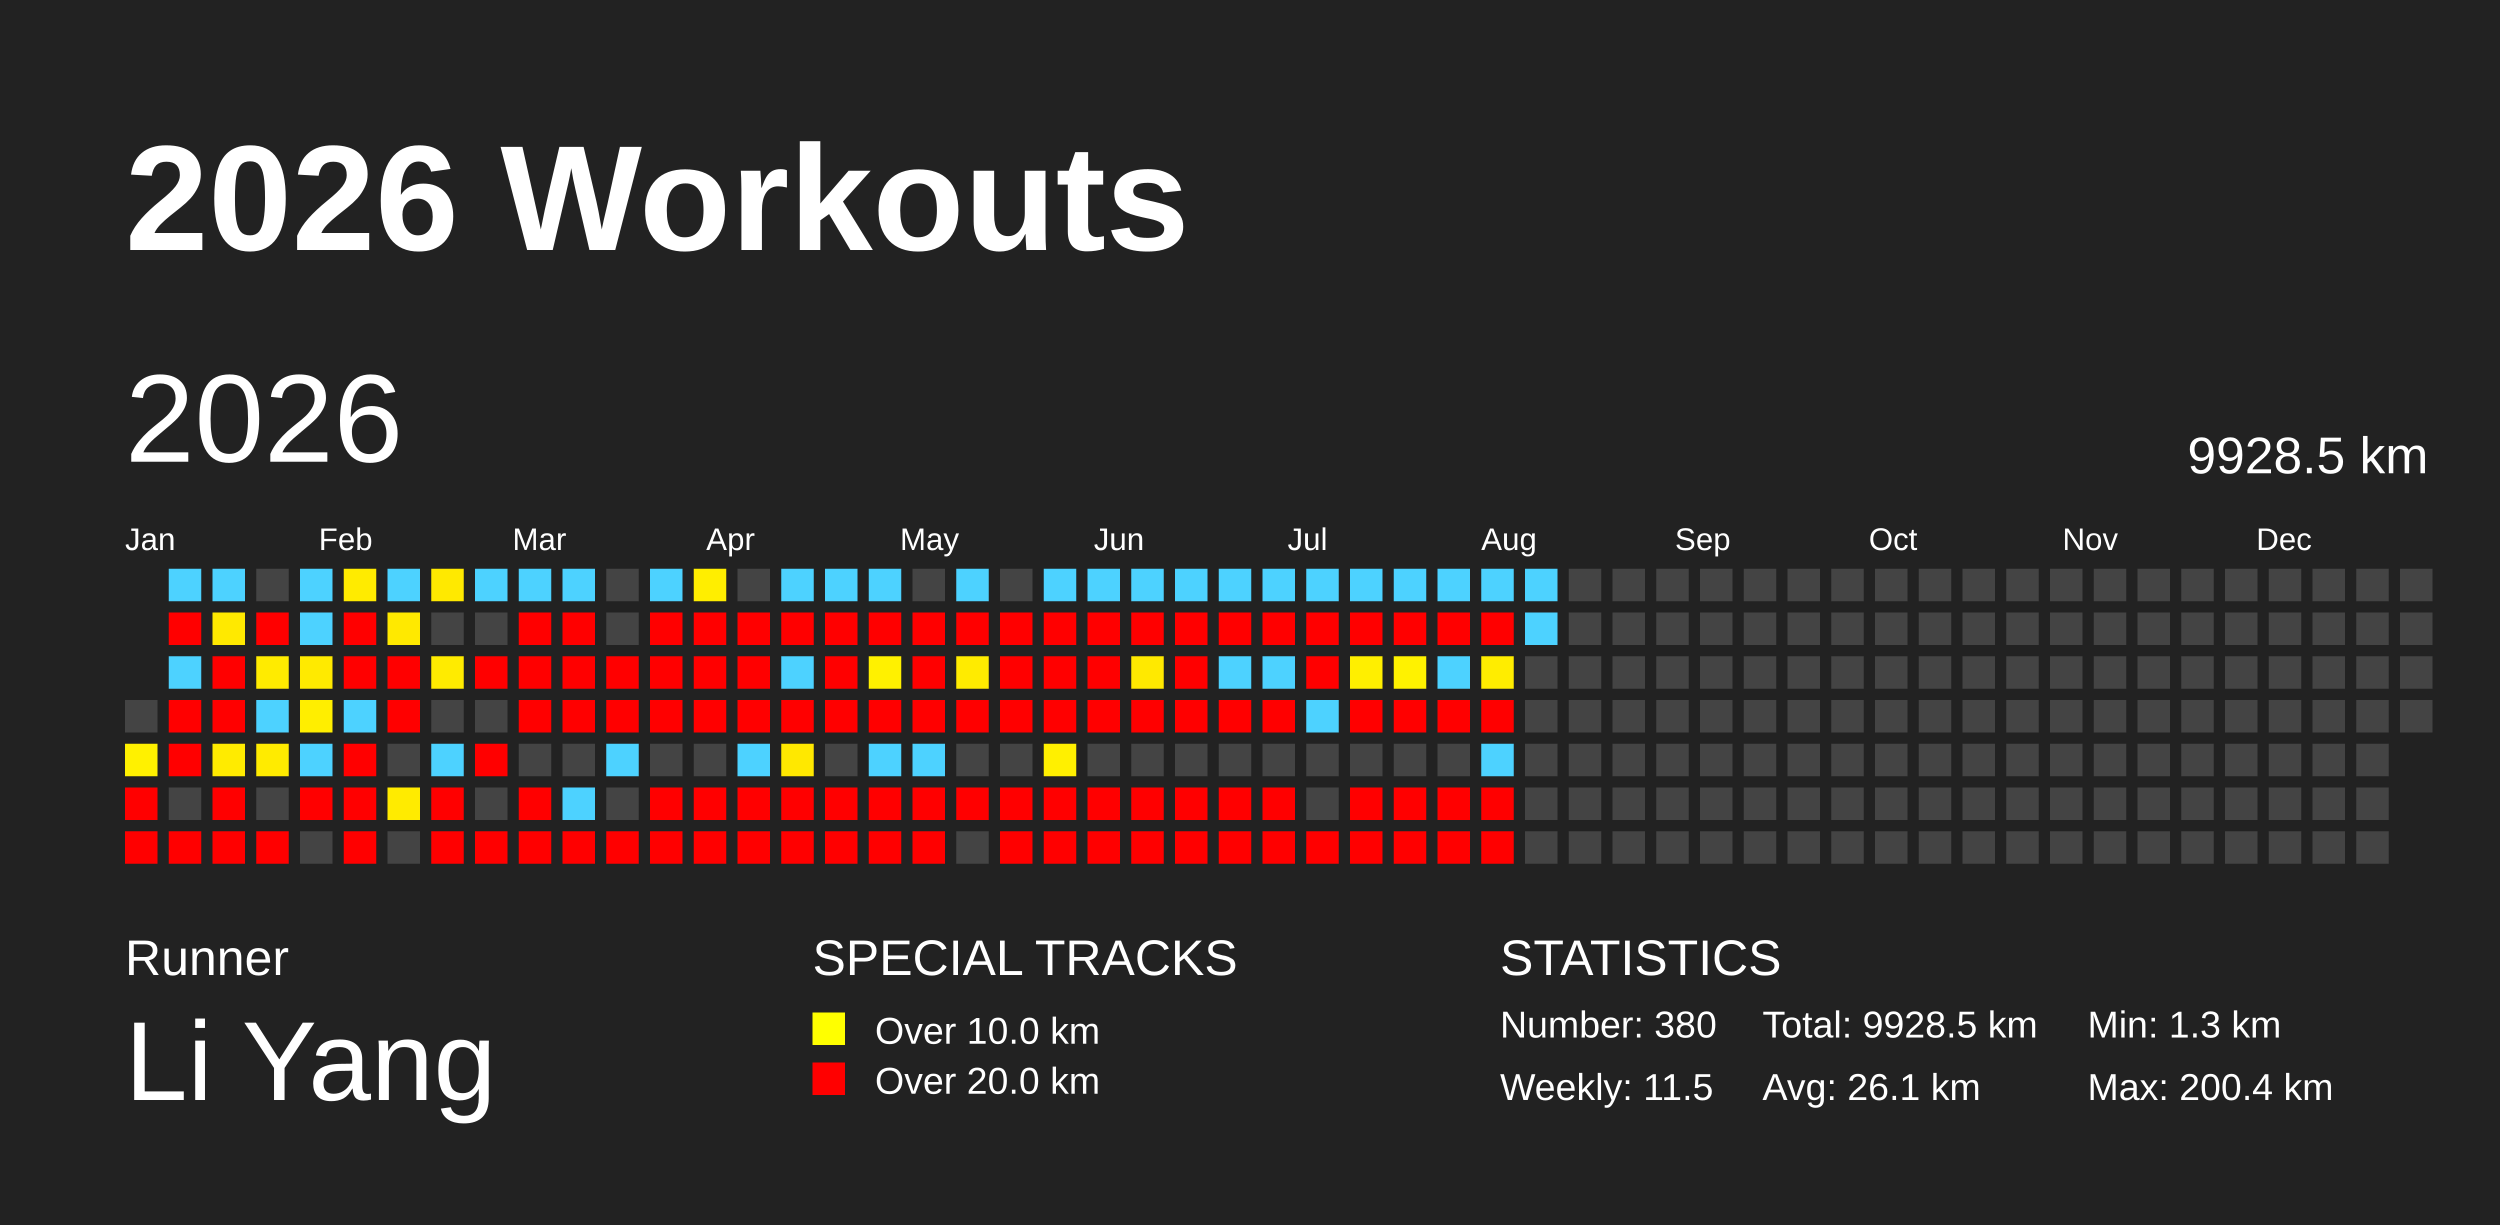
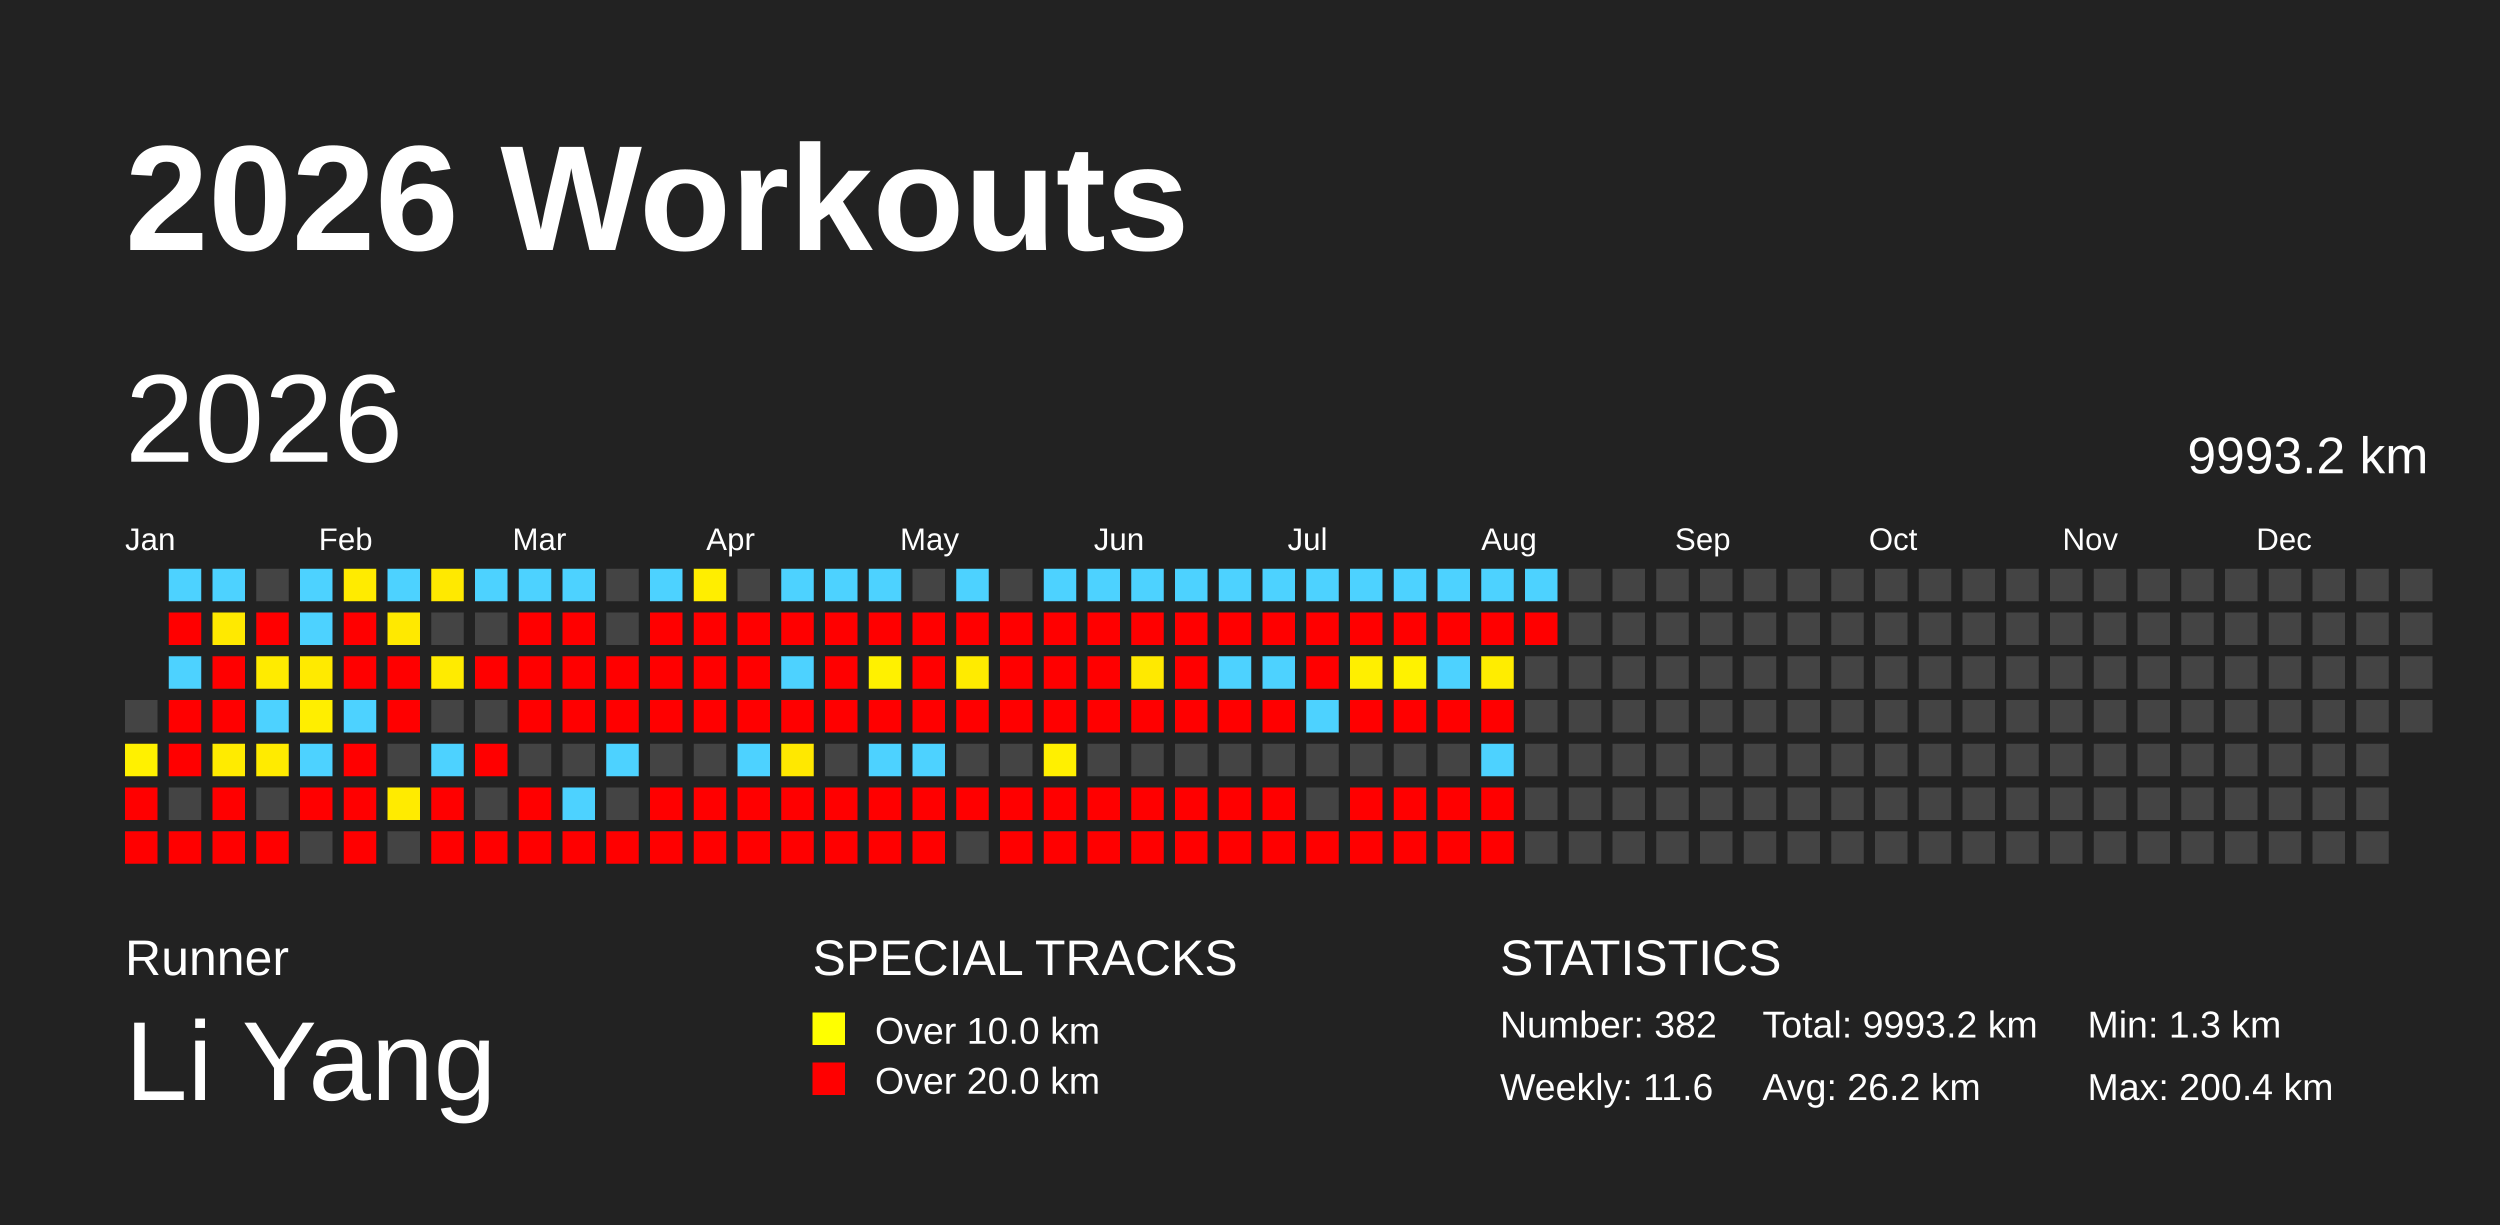
<svg xmlns="http://www.w3.org/2000/svg" baseProfile="full" height="98mm" version="1.1" viewBox="0,0,200,98" width="200mm">
  <defs />
  <rect fill="#222222" height="98" width="200" x="0" y="0" />
  <text fill="#FFFFFF" style="font-size:12px; font-family:Arial; font-weight:bold;" x="10" y="20">2026 Workouts</text>
  <text fill="#FFFFFF" style="font-size:4px; font-family:Arial" x="10" y="78">Runner</text>
  <text fill="#FFFFFF" style="font-size:9px; font-family:Arial" x="10" y="88">Li Yang</text>
  <text fill="#FFFFFF" style="font-size:4px; font-family:Arial" x="65" y="78">SPECIAL TRACKS</text>
  <rect fill="yellow" height="2.6" width="2.6" x="65" y="81" />
  <text fill="#FFFFFF" style="font-size:3px; font-family:Arial" x="70" y="83.5">Over 10.0 km</text>
  <rect fill="red" height="2.6" width="2.6" x="65" y="85" />
  <text fill="#FFFFFF" style="font-size:3px; font-family:Arial" x="70" y="87.5">Over 20.0 km</text>
  <text fill="#FFFFFF" style="font-size:4px; font-family:Arial" x="120" y="78">STATISTICS</text>
-   <text fill="#FFFFFF" style="font-size:3px; font-family:Arial" x="120" y="83">Number: 380</text>
-   <text fill="#FFFFFF" style="font-size:3px; font-family:Arial" x="120" y="88">Weekly: 11.5</text>
-   <text fill="#FFFFFF" style="font-size:3px; font-family:Arial" x="141" y="83">Total: 9928.5 km</text>
-   <text fill="#FFFFFF" style="font-size:3px; font-family:Arial" x="141" y="88">Avg: 26.1 km</text>
+   <text fill="#FFFFFF" style="font-size:3px; font-family:Arial" x="120" y="83">Number: 382</text>
+   <text fill="#FFFFFF" style="font-size:3px; font-family:Arial" x="120" y="88">Weekly: 11.6</text>
+   <text fill="#FFFFFF" style="font-size:3px; font-family:Arial" x="141" y="83">Total: 9993.2 km</text>
+   <text fill="#FFFFFF" style="font-size:3px; font-family:Arial" x="141" y="88">Avg: 26.2 km</text>
  <text fill="#FFFFFF" style="font-size:3px; font-family:Arial" x="167" y="83">Min: 1.3 km</text>
  <text fill="#FFFFFF" style="font-size:3px; font-family:Arial" x="167" y="88">Max: 200.4 km</text>
  <text dominant-baseline="hanging" fill="#FFFFFF" style="font-size:10.0px; font-family:Arial;" x="10" y="30">2026</text>
-   <text dominant-baseline="hanging" fill="#FFFFFF" style="font-size:4.125px; font-family:Arial;" x="175" y="35">9928.5 km</text>
+   <text dominant-baseline="hanging" fill="#FFFFFF" style="font-size:4.125px; font-family:Arial;" x="175" y="35">9993.2 km</text>
  <text fill="#FFFFFF" style="font-size:2.5px; font-family:Arial" x="10.0" y="44">Jan</text>
  <text fill="#FFFFFF" style="font-size:2.5px; font-family:Arial" x="25.5" y="44">Feb</text>
  <text fill="#FFFFFF" style="font-size:2.5px; font-family:Arial" x="41.0" y="44">Mar</text>
  <text fill="#FFFFFF" style="font-size:2.5px; font-family:Arial" x="56.5" y="44">Apr</text>
  <text fill="#FFFFFF" style="font-size:2.5px; font-family:Arial" x="72.0" y="44">May</text>
  <text fill="#FFFFFF" style="font-size:2.5px; font-family:Arial" x="87.5" y="44">Jun</text>
  <text fill="#FFFFFF" style="font-size:2.5px; font-family:Arial" x="103.0" y="44">Jul</text>
  <text fill="#FFFFFF" style="font-size:2.5px; font-family:Arial" x="118.5" y="44">Aug</text>
  <text fill="#FFFFFF" style="font-size:2.5px; font-family:Arial" x="134.0" y="44">Sep</text>
  <text fill="#FFFFFF" style="font-size:2.5px; font-family:Arial" x="149.5" y="44">Oct</text>
  <text fill="#FFFFFF" style="font-size:2.5px; font-family:Arial" x="165.0" y="44">Nov</text>
  <text fill="#FFFFFF" style="font-size:2.5px; font-family:Arial" x="180.5" y="44">Dec</text>
  <rect fill="#444444" height="2.6" width="2.6" x="10.0" y="56.0" />
  <rect fill="#fff100" height="2.6" width="2.6" x="10.0" y="59.5" />
  <rect fill="red" height="2.6" width="2.6" x="10.0" y="63.0" />
  <rect fill="red" height="2.6" width="2.6" x="10.0" y="66.5" />
  <rect fill="#4dd2ff" height="2.6" width="2.6" x="13.5" y="45.5" />
  <rect fill="red" height="2.6" width="2.6" x="13.5" y="49.0" />
  <rect fill="#4dd2ff" height="2.6" width="2.6" x="13.5" y="52.5" />
  <rect fill="red" height="2.6" width="2.6" x="13.5" y="56.0" />
  <rect fill="red" height="2.6" width="2.6" x="13.5" y="59.5" />
  <rect fill="#444444" height="2.6" width="2.6" x="13.5" y="63.0" />
  <rect fill="red" height="2.6" width="2.6" x="13.5" y="66.5" />
  <rect fill="#4dd2ff" height="2.6" width="2.6" x="17.0" y="45.5" />
  <rect fill="#ffe900" height="2.6" width="2.6" x="17.0" y="49.0" />
  <rect fill="red" height="2.6" width="2.6" x="17.0" y="52.5" />
  <rect fill="red" height="2.6" width="2.6" x="17.0" y="56.0" />
  <rect fill="#ffeb00" height="2.6" width="2.6" x="17.0" y="59.5" />
  <rect fill="red" height="2.6" width="2.6" x="17.0" y="63.0" />
  <rect fill="red" height="2.6" width="2.6" x="17.0" y="66.5" />
  <rect fill="#444444" height="2.6" width="2.6" x="20.5" y="45.5" />
  <rect fill="red" height="2.6" width="2.6" x="20.5" y="49.0" />
  <rect fill="#ffeb00" height="2.6" width="2.6" x="20.5" y="52.5" />
  <rect fill="#4dd2ff" height="2.6" width="2.6" x="20.5" y="56.0" />
  <rect fill="#ffeb00" height="2.6" width="2.6" x="20.5" y="59.5" />
  <rect fill="#444444" height="2.6" width="2.6" x="20.5" y="63.0" />
  <rect fill="red" height="2.6" width="2.6" x="20.5" y="66.5" />
  <rect fill="#4dd2ff" height="2.6" width="2.6" x="24.0" y="45.5" />
  <rect fill="#4dd2ff" height="2.6" width="2.6" x="24.0" y="49.0" />
  <rect fill="#ffea00" height="2.6" width="2.6" x="24.0" y="52.5" />
  <rect fill="#ffee00" height="2.6" width="2.6" x="24.0" y="56.0" />
  <rect fill="#4dd2ff" height="2.6" width="2.6" x="24.0" y="59.5" />
  <rect fill="red" height="2.6" width="2.6" x="24.0" y="63.0" />
  <rect fill="#444444" height="2.6" width="2.6" x="24.0" y="66.5" />
  <rect fill="#ffeb00" height="2.6" width="2.6" x="27.5" y="45.5" />
  <rect fill="red" height="2.6" width="2.6" x="27.5" y="49.0" />
  <rect fill="red" height="2.6" width="2.6" x="27.5" y="52.5" />
  <rect fill="#4dd2ff" height="2.6" width="2.6" x="27.5" y="56.0" />
  <rect fill="red" height="2.6" width="2.6" x="27.5" y="59.5" />
  <rect fill="red" height="2.6" width="2.6" x="27.5" y="63.0" />
  <rect fill="red" height="2.6" width="2.6" x="27.5" y="66.5" />
  <rect fill="#4dd2ff" height="2.6" width="2.6" x="31.0" y="45.5" />
  <rect fill="#ffe900" height="2.6" width="2.6" x="31.0" y="49.0" />
  <rect fill="red" height="2.6" width="2.6" x="31.0" y="52.5" />
  <rect fill="red" height="2.6" width="2.6" x="31.0" y="56.0" />
  <rect fill="#444444" height="2.6" width="2.6" x="31.0" y="59.5" />
  <rect fill="#ffeb00" height="2.6" width="2.6" x="31.0" y="63.0" />
  <rect fill="#444444" height="2.6" width="2.6" x="31.0" y="66.5" />
  <rect fill="#ffe900" height="2.6" width="2.6" x="34.5" y="45.5" />
  <rect fill="#444444" height="2.6" width="2.6" x="34.5" y="49.0" />
  <rect fill="#ffeb00" height="2.6" width="2.6" x="34.5" y="52.5" />
  <rect fill="#444444" height="2.6" width="2.6" x="34.5" y="56.0" />
  <rect fill="#4dd2ff" height="2.6" width="2.6" x="34.5" y="59.5" />
  <rect fill="red" height="2.6" width="2.6" x="34.5" y="63.0" />
  <rect fill="red" height="2.6" width="2.6" x="34.5" y="66.5" />
  <rect fill="#4dd2ff" height="2.6" width="2.6" x="38.0" y="45.5" />
  <rect fill="#444444" height="2.6" width="2.6" x="38.0" y="49.0" />
  <rect fill="red" height="2.6" width="2.6" x="38.0" y="52.5" />
  <rect fill="#444444" height="2.6" width="2.6" x="38.0" y="56.0" />
  <rect fill="red" height="2.6" width="2.6" x="38.0" y="59.5" />
  <rect fill="#444444" height="2.6" width="2.6" x="38.0" y="63.0" />
  <rect fill="red" height="2.6" width="2.6" x="38.0" y="66.5" />
  <rect fill="#4dd2ff" height="2.6" width="2.6" x="41.5" y="45.5" />
  <rect fill="red" height="2.6" width="2.6" x="41.5" y="49.0" />
  <rect fill="red" height="2.6" width="2.6" x="41.5" y="52.5" />
  <rect fill="red" height="2.6" width="2.6" x="41.5" y="56.0" />
  <rect fill="#444444" height="2.6" width="2.6" x="41.5" y="59.5" />
  <rect fill="red" height="2.6" width="2.6" x="41.5" y="63.0" />
  <rect fill="red" height="2.6" width="2.6" x="41.5" y="66.5" />
  <rect fill="#4dd2ff" height="2.6" width="2.6" x="45.0" y="45.5" />
  <rect fill="red" height="2.6" width="2.6" x="45.0" y="49.0" />
  <rect fill="red" height="2.6" width="2.6" x="45.0" y="52.5" />
  <rect fill="red" height="2.6" width="2.6" x="45.0" y="56.0" />
  <rect fill="#444444" height="2.6" width="2.6" x="45.0" y="59.5" />
  <rect fill="#4dd2ff" height="2.6" width="2.6" x="45.0" y="63.0" />
  <rect fill="red" height="2.6" width="2.6" x="45.0" y="66.5" />
  <rect fill="#444444" height="2.6" width="2.6" x="48.5" y="45.5" />
  <rect fill="#444444" height="2.6" width="2.6" x="48.5" y="49.0" />
  <rect fill="red" height="2.6" width="2.6" x="48.5" y="52.5" />
  <rect fill="red" height="2.6" width="2.6" x="48.5" y="56.0" />
  <rect fill="#4dd2ff" height="2.6" width="2.6" x="48.5" y="59.5" />
  <rect fill="#444444" height="2.6" width="2.6" x="48.5" y="63.0" />
  <rect fill="red" height="2.6" width="2.6" x="48.5" y="66.5" />
  <rect fill="#4dd2ff" height="2.6" width="2.6" x="52.0" y="45.5" />
  <rect fill="red" height="2.6" width="2.6" x="52.0" y="49.0" />
  <rect fill="red" height="2.6" width="2.6" x="52.0" y="52.5" />
  <rect fill="red" height="2.6" width="2.6" x="52.0" y="56.0" />
  <rect fill="#444444" height="2.6" width="2.6" x="52.0" y="59.5" />
  <rect fill="red" height="2.6" width="2.6" x="52.0" y="63.0" />
  <rect fill="red" height="2.6" width="2.6" x="52.0" y="66.5" />
  <rect fill="#ffee00" height="2.6" width="2.6" x="55.5" y="45.5" />
  <rect fill="red" height="2.6" width="2.6" x="55.5" y="49.0" />
  <rect fill="red" height="2.6" width="2.6" x="55.5" y="52.5" />
  <rect fill="red" height="2.6" width="2.6" x="55.5" y="56.0" />
  <rect fill="#444444" height="2.6" width="2.6" x="55.5" y="59.5" />
  <rect fill="red" height="2.6" width="2.6" x="55.5" y="63.0" />
  <rect fill="red" height="2.6" width="2.6" x="55.5" y="66.5" />
  <rect fill="#444444" height="2.6" width="2.6" x="59.0" y="45.5" />
  <rect fill="red" height="2.6" width="2.6" x="59.0" y="49.0" />
  <rect fill="red" height="2.6" width="2.6" x="59.0" y="52.5" />
  <rect fill="red" height="2.6" width="2.6" x="59.0" y="56.0" />
  <rect fill="#4dd2ff" height="2.6" width="2.6" x="59.0" y="59.5" />
  <rect fill="red" height="2.6" width="2.6" x="59.0" y="63.0" />
  <rect fill="red" height="2.6" width="2.6" x="59.0" y="66.5" />
  <rect fill="#4dd2ff" height="2.6" width="2.6" x="62.5" y="45.5" />
  <rect fill="red" height="2.6" width="2.6" x="62.5" y="49.0" />
  <rect fill="#4dd2ff" height="2.6" width="2.6" x="62.5" y="52.5" />
  <rect fill="red" height="2.6" width="2.6" x="62.5" y="56.0" />
  <rect fill="#ffe800" height="2.6" width="2.6" x="62.5" y="59.5" />
  <rect fill="red" height="2.6" width="2.6" x="62.5" y="63.0" />
  <rect fill="red" height="2.6" width="2.6" x="62.5" y="66.5" />
  <rect fill="#4dd2ff" height="2.6" width="2.6" x="66.0" y="45.5" />
  <rect fill="red" height="2.6" width="2.6" x="66.0" y="49.0" />
  <rect fill="red" height="2.6" width="2.6" x="66.0" y="52.5" />
  <rect fill="red" height="2.6" width="2.6" x="66.0" y="56.0" />
  <rect fill="#444444" height="2.6" width="2.6" x="66.0" y="59.5" />
  <rect fill="red" height="2.6" width="2.6" x="66.0" y="63.0" />
  <rect fill="red" height="2.6" width="2.6" x="66.0" y="66.5" />
  <rect fill="#4dd2ff" height="2.6" width="2.6" x="69.5" y="45.5" />
  <rect fill="red" height="2.6" width="2.6" x="69.5" y="49.0" />
  <rect fill="#fff100" height="2.6" width="2.6" x="69.5" y="52.5" />
  <rect fill="red" height="2.6" width="2.6" x="69.5" y="56.0" />
  <rect fill="#4dd2ff" height="2.6" width="2.6" x="69.5" y="59.5" />
  <rect fill="red" height="2.6" width="2.6" x="69.5" y="63.0" />
  <rect fill="red" height="2.6" width="2.6" x="69.5" y="66.5" />
  <rect fill="#444444" height="2.6" width="2.6" x="73.0" y="45.5" />
  <rect fill="red" height="2.6" width="2.6" x="73.0" y="49.0" />
  <rect fill="red" height="2.6" width="2.6" x="73.0" y="52.5" />
  <rect fill="red" height="2.6" width="2.6" x="73.0" y="56.0" />
  <rect fill="#4dd2ff" height="2.6" width="2.6" x="73.0" y="59.5" />
  <rect fill="red" height="2.6" width="2.6" x="73.0" y="63.0" />
  <rect fill="red" height="2.6" width="2.6" x="73.0" y="66.5" />
  <rect fill="#4dd2ff" height="2.6" width="2.6" x="76.5" y="45.5" />
  <rect fill="red" height="2.6" width="2.6" x="76.5" y="49.0" />
  <rect fill="#ffeb00" height="2.6" width="2.6" x="76.5" y="52.5" />
  <rect fill="red" height="2.6" width="2.6" x="76.5" y="56.0" />
  <rect fill="#444444" height="2.6" width="2.6" x="76.5" y="59.5" />
  <rect fill="red" height="2.6" width="2.6" x="76.5" y="63.0" />
  <rect fill="#444444" height="2.6" width="2.6" x="76.5" y="66.5" />
  <rect fill="#444444" height="2.6" width="2.6" x="80.0" y="45.5" />
  <rect fill="red" height="2.6" width="2.6" x="80.0" y="49.0" />
  <rect fill="red" height="2.6" width="2.6" x="80.0" y="52.5" />
  <rect fill="red" height="2.6" width="2.6" x="80.0" y="56.0" />
  <rect fill="#444444" height="2.6" width="2.6" x="80.0" y="59.5" />
  <rect fill="red" height="2.6" width="2.6" x="80.0" y="63.0" />
  <rect fill="red" height="2.6" width="2.6" x="80.0" y="66.5" />
  <rect fill="#4dd2ff" height="2.6" width="2.6" x="83.5" y="45.5" />
  <rect fill="red" height="2.6" width="2.6" x="83.5" y="49.0" />
  <rect fill="red" height="2.6" width="2.6" x="83.5" y="52.5" />
  <rect fill="red" height="2.6" width="2.6" x="83.5" y="56.0" />
  <rect fill="#fff000" height="2.6" width="2.6" x="83.5" y="59.5" />
  <rect fill="red" height="2.6" width="2.6" x="83.5" y="63.0" />
  <rect fill="red" height="2.6" width="2.6" x="83.5" y="66.5" />
  <rect fill="#4dd2ff" height="2.6" width="2.6" x="87.0" y="45.5" />
  <rect fill="red" height="2.6" width="2.6" x="87.0" y="49.0" />
  <rect fill="red" height="2.6" width="2.6" x="87.0" y="52.5" />
  <rect fill="red" height="2.6" width="2.6" x="87.0" y="56.0" />
  <rect fill="#444444" height="2.6" width="2.6" x="87.0" y="59.5" />
  <rect fill="red" height="2.6" width="2.6" x="87.0" y="63.0" />
  <rect fill="red" height="2.6" width="2.6" x="87.0" y="66.5" />
  <rect fill="#4dd2ff" height="2.6" width="2.6" x="90.5" y="45.5" />
  <rect fill="red" height="2.6" width="2.6" x="90.5" y="49.0" />
  <rect fill="#ffe900" height="2.6" width="2.6" x="90.5" y="52.5" />
  <rect fill="red" height="2.6" width="2.6" x="90.5" y="56.0" />
  <rect fill="#444444" height="2.6" width="2.6" x="90.5" y="59.5" />
  <rect fill="red" height="2.6" width="2.6" x="90.5" y="63.0" />
  <rect fill="red" height="2.6" width="2.6" x="90.5" y="66.5" />
  <rect fill="#4dd2ff" height="2.6" width="2.6" x="94.0" y="45.5" />
  <rect fill="red" height="2.6" width="2.6" x="94.0" y="49.0" />
  <rect fill="red" height="2.6" width="2.6" x="94.0" y="52.5" />
  <rect fill="red" height="2.6" width="2.6" x="94.0" y="56.0" />
  <rect fill="#444444" height="2.6" width="2.6" x="94.0" y="59.5" />
  <rect fill="red" height="2.6" width="2.6" x="94.0" y="63.0" />
  <rect fill="red" height="2.6" width="2.6" x="94.0" y="66.5" />
  <rect fill="#4dd2ff" height="2.6" width="2.6" x="97.5" y="45.5" />
  <rect fill="red" height="2.6" width="2.6" x="97.5" y="49.0" />
  <rect fill="#4dd2ff" height="2.6" width="2.6" x="97.5" y="52.5" />
  <rect fill="red" height="2.6" width="2.6" x="97.5" y="56.0" />
  <rect fill="#444444" height="2.6" width="2.6" x="97.5" y="59.5" />
  <rect fill="red" height="2.6" width="2.6" x="97.5" y="63.0" />
  <rect fill="red" height="2.6" width="2.6" x="97.5" y="66.5" />
  <rect fill="#4dd2ff" height="2.6" width="2.6" x="101.0" y="45.5" />
  <rect fill="red" height="2.6" width="2.6" x="101.0" y="49.0" />
  <rect fill="#4dd2ff" height="2.6" width="2.6" x="101.0" y="52.5" />
  <rect fill="red" height="2.6" width="2.6" x="101.0" y="56.0" />
  <rect fill="#444444" height="2.6" width="2.6" x="101.0" y="59.5" />
  <rect fill="red" height="2.6" width="2.6" x="101.0" y="63.0" />
  <rect fill="red" height="2.6" width="2.6" x="101.0" y="66.5" />
  <rect fill="#4dd2ff" height="2.6" width="2.6" x="104.5" y="45.5" />
  <rect fill="red" height="2.6" width="2.6" x="104.5" y="49.0" />
  <rect fill="red" height="2.6" width="2.6" x="104.5" y="52.5" />
  <rect fill="#4dd2ff" height="2.6" width="2.6" x="104.5" y="56.0" />
  <rect fill="#444444" height="2.6" width="2.6" x="104.5" y="59.5" />
  <rect fill="#444444" height="2.6" width="2.6" x="104.5" y="63.0" />
  <rect fill="red" height="2.6" width="2.6" x="104.5" y="66.5" />
  <rect fill="#4dd2ff" height="2.6" width="2.6" x="108.0" y="45.5" />
  <rect fill="red" height="2.6" width="2.6" x="108.0" y="49.0" />
  <rect fill="#ffef00" height="2.6" width="2.6" x="108.0" y="52.5" />
  <rect fill="red" height="2.6" width="2.6" x="108.0" y="56.0" />
  <rect fill="#444444" height="2.6" width="2.6" x="108.0" y="59.5" />
  <rect fill="red" height="2.6" width="2.6" x="108.0" y="63.0" />
  <rect fill="red" height="2.6" width="2.6" x="108.0" y="66.5" />
  <rect fill="#4dd2ff" height="2.6" width="2.6" x="111.5" y="45.5" />
  <rect fill="red" height="2.6" width="2.6" x="111.5" y="49.0" />
  <rect fill="#fff200" height="2.6" width="2.6" x="111.5" y="52.5" />
  <rect fill="red" height="2.6" width="2.6" x="111.5" y="56.0" />
  <rect fill="#444444" height="2.6" width="2.6" x="111.5" y="59.5" />
  <rect fill="red" height="2.6" width="2.6" x="111.5" y="63.0" />
  <rect fill="red" height="2.6" width="2.6" x="111.5" y="66.5" />
  <rect fill="#4dd2ff" height="2.6" width="2.6" x="115.0" y="45.5" />
  <rect fill="red" height="2.6" width="2.6" x="115.0" y="49.0" />
  <rect fill="#4dd2ff" height="2.6" width="2.6" x="115.0" y="52.5" />
  <rect fill="red" height="2.6" width="2.6" x="115.0" y="56.0" />
  <rect fill="#444444" height="2.6" width="2.6" x="115.0" y="59.5" />
  <rect fill="red" height="2.6" width="2.6" x="115.0" y="63.0" />
  <rect fill="red" height="2.6" width="2.6" x="115.0" y="66.5" />
  <rect fill="#4dd2ff" height="2.6" width="2.6" x="118.5" y="45.5" />
  <rect fill="red" height="2.6" width="2.6" x="118.5" y="49.0" />
  <rect fill="#ffed00" height="2.6" width="2.6" x="118.5" y="52.5" />
  <rect fill="red" height="2.6" width="2.6" x="118.5" y="56.0" />
  <rect fill="#4dd2ff" height="2.6" width="2.6" x="118.5" y="59.5" />
  <rect fill="red" height="2.6" width="2.6" x="118.5" y="63.0" />
  <rect fill="red" height="2.6" width="2.6" x="118.5" y="66.5" />
  <rect fill="#4dd2ff" height="2.6" width="2.6" x="122.0" y="45.5" />
-   <rect fill="#4dd2ff" height="2.6" width="2.6" x="122.0" y="49.0" />
+   <rect fill="red" height="2.6" width="2.6" x="122.0" y="49.0" />
  <rect fill="#444444" height="2.6" width="2.6" x="122.0" y="52.5" />
  <rect fill="#444444" height="2.6" width="2.6" x="122.0" y="56.0" />
  <rect fill="#444444" height="2.6" width="2.6" x="122.0" y="59.5" />
  <rect fill="#444444" height="2.6" width="2.6" x="122.0" y="63.0" />
  <rect fill="#444444" height="2.6" width="2.6" x="122.0" y="66.5" />
  <rect fill="#444444" height="2.6" width="2.6" x="125.5" y="45.5" />
  <rect fill="#444444" height="2.6" width="2.6" x="125.5" y="49.0" />
  <rect fill="#444444" height="2.6" width="2.6" x="125.5" y="52.5" />
  <rect fill="#444444" height="2.6" width="2.6" x="125.5" y="56.0" />
  <rect fill="#444444" height="2.6" width="2.6" x="125.5" y="59.5" />
  <rect fill="#444444" height="2.6" width="2.6" x="125.5" y="63.0" />
  <rect fill="#444444" height="2.6" width="2.6" x="125.5" y="66.5" />
  <rect fill="#444444" height="2.6" width="2.6" x="129.0" y="45.5" />
  <rect fill="#444444" height="2.6" width="2.6" x="129.0" y="49.0" />
  <rect fill="#444444" height="2.6" width="2.6" x="129.0" y="52.5" />
  <rect fill="#444444" height="2.6" width="2.6" x="129.0" y="56.0" />
  <rect fill="#444444" height="2.6" width="2.6" x="129.0" y="59.5" />
  <rect fill="#444444" height="2.6" width="2.6" x="129.0" y="63.0" />
  <rect fill="#444444" height="2.6" width="2.6" x="129.0" y="66.5" />
  <rect fill="#444444" height="2.6" width="2.6" x="132.5" y="45.5" />
  <rect fill="#444444" height="2.6" width="2.6" x="132.5" y="49.0" />
  <rect fill="#444444" height="2.6" width="2.6" x="132.5" y="52.5" />
  <rect fill="#444444" height="2.6" width="2.6" x="132.5" y="56.0" />
  <rect fill="#444444" height="2.6" width="2.6" x="132.5" y="59.5" />
  <rect fill="#444444" height="2.6" width="2.6" x="132.5" y="63.0" />
  <rect fill="#444444" height="2.6" width="2.6" x="132.5" y="66.5" />
  <rect fill="#444444" height="2.6" width="2.6" x="136.0" y="45.5" />
  <rect fill="#444444" height="2.6" width="2.6" x="136.0" y="49.0" />
  <rect fill="#444444" height="2.6" width="2.6" x="136.0" y="52.5" />
  <rect fill="#444444" height="2.6" width="2.6" x="136.0" y="56.0" />
  <rect fill="#444444" height="2.6" width="2.6" x="136.0" y="59.5" />
  <rect fill="#444444" height="2.6" width="2.6" x="136.0" y="63.0" />
  <rect fill="#444444" height="2.6" width="2.6" x="136.0" y="66.5" />
  <rect fill="#444444" height="2.6" width="2.6" x="139.5" y="45.5" />
  <rect fill="#444444" height="2.6" width="2.6" x="139.5" y="49.0" />
  <rect fill="#444444" height="2.6" width="2.6" x="139.5" y="52.5" />
  <rect fill="#444444" height="2.6" width="2.6" x="139.5" y="56.0" />
  <rect fill="#444444" height="2.6" width="2.6" x="139.5" y="59.5" />
  <rect fill="#444444" height="2.6" width="2.6" x="139.5" y="63.0" />
  <rect fill="#444444" height="2.6" width="2.6" x="139.5" y="66.5" />
  <rect fill="#444444" height="2.6" width="2.6" x="143.0" y="45.5" />
  <rect fill="#444444" height="2.6" width="2.6" x="143.0" y="49.0" />
  <rect fill="#444444" height="2.6" width="2.6" x="143.0" y="52.5" />
  <rect fill="#444444" height="2.6" width="2.6" x="143.0" y="56.0" />
  <rect fill="#444444" height="2.6" width="2.6" x="143.0" y="59.5" />
  <rect fill="#444444" height="2.6" width="2.6" x="143.0" y="63.0" />
  <rect fill="#444444" height="2.6" width="2.6" x="143.0" y="66.5" />
  <rect fill="#444444" height="2.6" width="2.6" x="146.5" y="45.5" />
  <rect fill="#444444" height="2.6" width="2.6" x="146.5" y="49.0" />
  <rect fill="#444444" height="2.6" width="2.6" x="146.5" y="52.5" />
  <rect fill="#444444" height="2.6" width="2.6" x="146.5" y="56.0" />
  <rect fill="#444444" height="2.6" width="2.6" x="146.5" y="59.5" />
  <rect fill="#444444" height="2.6" width="2.6" x="146.5" y="63.0" />
  <rect fill="#444444" height="2.6" width="2.6" x="146.5" y="66.5" />
  <rect fill="#444444" height="2.6" width="2.6" x="150.0" y="45.5" />
  <rect fill="#444444" height="2.6" width="2.6" x="150.0" y="49.0" />
  <rect fill="#444444" height="2.6" width="2.6" x="150.0" y="52.5" />
  <rect fill="#444444" height="2.6" width="2.6" x="150.0" y="56.0" />
  <rect fill="#444444" height="2.6" width="2.6" x="150.0" y="59.5" />
  <rect fill="#444444" height="2.6" width="2.6" x="150.0" y="63.0" />
  <rect fill="#444444" height="2.6" width="2.6" x="150.0" y="66.5" />
  <rect fill="#444444" height="2.6" width="2.6" x="153.5" y="45.5" />
  <rect fill="#444444" height="2.6" width="2.6" x="153.5" y="49.0" />
  <rect fill="#444444" height="2.6" width="2.6" x="153.5" y="52.5" />
  <rect fill="#444444" height="2.6" width="2.6" x="153.5" y="56.0" />
  <rect fill="#444444" height="2.6" width="2.6" x="153.5" y="59.5" />
  <rect fill="#444444" height="2.6" width="2.6" x="153.5" y="63.0" />
  <rect fill="#444444" height="2.6" width="2.6" x="153.5" y="66.5" />
  <rect fill="#444444" height="2.6" width="2.6" x="157.0" y="45.5" />
  <rect fill="#444444" height="2.6" width="2.6" x="157.0" y="49.0" />
  <rect fill="#444444" height="2.6" width="2.6" x="157.0" y="52.5" />
  <rect fill="#444444" height="2.6" width="2.6" x="157.0" y="56.0" />
  <rect fill="#444444" height="2.6" width="2.6" x="157.0" y="59.5" />
  <rect fill="#444444" height="2.6" width="2.6" x="157.0" y="63.0" />
  <rect fill="#444444" height="2.6" width="2.6" x="157.0" y="66.5" />
  <rect fill="#444444" height="2.6" width="2.6" x="160.5" y="45.5" />
  <rect fill="#444444" height="2.6" width="2.6" x="160.5" y="49.0" />
  <rect fill="#444444" height="2.6" width="2.6" x="160.5" y="52.5" />
  <rect fill="#444444" height="2.6" width="2.6" x="160.5" y="56.0" />
  <rect fill="#444444" height="2.6" width="2.6" x="160.5" y="59.5" />
  <rect fill="#444444" height="2.6" width="2.6" x="160.5" y="63.0" />
  <rect fill="#444444" height="2.6" width="2.6" x="160.5" y="66.5" />
  <rect fill="#444444" height="2.6" width="2.6" x="164.0" y="45.5" />
  <rect fill="#444444" height="2.6" width="2.6" x="164.0" y="49.0" />
  <rect fill="#444444" height="2.6" width="2.6" x="164.0" y="52.5" />
  <rect fill="#444444" height="2.6" width="2.6" x="164.0" y="56.0" />
  <rect fill="#444444" height="2.6" width="2.6" x="164.0" y="59.5" />
  <rect fill="#444444" height="2.6" width="2.6" x="164.0" y="63.0" />
  <rect fill="#444444" height="2.6" width="2.6" x="164.0" y="66.5" />
  <rect fill="#444444" height="2.6" width="2.6" x="167.5" y="45.5" />
  <rect fill="#444444" height="2.6" width="2.6" x="167.5" y="49.0" />
  <rect fill="#444444" height="2.6" width="2.6" x="167.5" y="52.5" />
  <rect fill="#444444" height="2.6" width="2.6" x="167.5" y="56.0" />
  <rect fill="#444444" height="2.6" width="2.6" x="167.5" y="59.5" />
  <rect fill="#444444" height="2.6" width="2.6" x="167.5" y="63.0" />
  <rect fill="#444444" height="2.6" width="2.6" x="167.5" y="66.5" />
  <rect fill="#444444" height="2.6" width="2.6" x="171.0" y="45.5" />
  <rect fill="#444444" height="2.6" width="2.6" x="171.0" y="49.0" />
  <rect fill="#444444" height="2.6" width="2.6" x="171.0" y="52.5" />
  <rect fill="#444444" height="2.6" width="2.6" x="171.0" y="56.0" />
  <rect fill="#444444" height="2.6" width="2.6" x="171.0" y="59.5" />
  <rect fill="#444444" height="2.6" width="2.6" x="171.0" y="63.0" />
  <rect fill="#444444" height="2.6" width="2.6" x="171.0" y="66.5" />
  <rect fill="#444444" height="2.6" width="2.6" x="174.5" y="45.5" />
  <rect fill="#444444" height="2.6" width="2.6" x="174.5" y="49.0" />
  <rect fill="#444444" height="2.6" width="2.6" x="174.5" y="52.5" />
  <rect fill="#444444" height="2.6" width="2.6" x="174.5" y="56.0" />
  <rect fill="#444444" height="2.6" width="2.6" x="174.5" y="59.5" />
  <rect fill="#444444" height="2.6" width="2.6" x="174.5" y="63.0" />
  <rect fill="#444444" height="2.6" width="2.6" x="174.5" y="66.5" />
  <rect fill="#444444" height="2.6" width="2.6" x="178.0" y="45.5" />
  <rect fill="#444444" height="2.6" width="2.6" x="178.0" y="49.0" />
  <rect fill="#444444" height="2.6" width="2.6" x="178.0" y="52.5" />
  <rect fill="#444444" height="2.6" width="2.6" x="178.0" y="56.0" />
  <rect fill="#444444" height="2.6" width="2.6" x="178.0" y="59.5" />
  <rect fill="#444444" height="2.6" width="2.6" x="178.0" y="63.0" />
  <rect fill="#444444" height="2.6" width="2.6" x="178.0" y="66.5" />
  <rect fill="#444444" height="2.6" width="2.6" x="181.5" y="45.5" />
  <rect fill="#444444" height="2.6" width="2.6" x="181.5" y="49.0" />
  <rect fill="#444444" height="2.6" width="2.6" x="181.5" y="52.5" />
  <rect fill="#444444" height="2.6" width="2.6" x="181.5" y="56.0" />
  <rect fill="#444444" height="2.6" width="2.6" x="181.5" y="59.5" />
  <rect fill="#444444" height="2.6" width="2.6" x="181.5" y="63.0" />
  <rect fill="#444444" height="2.6" width="2.6" x="181.5" y="66.5" />
  <rect fill="#444444" height="2.6" width="2.6" x="185.0" y="45.5" />
  <rect fill="#444444" height="2.6" width="2.6" x="185.0" y="49.0" />
  <rect fill="#444444" height="2.6" width="2.6" x="185.0" y="52.5" />
  <rect fill="#444444" height="2.6" width="2.6" x="185.0" y="56.0" />
  <rect fill="#444444" height="2.6" width="2.6" x="185.0" y="59.5" />
  <rect fill="#444444" height="2.6" width="2.6" x="185.0" y="63.0" />
  <rect fill="#444444" height="2.6" width="2.6" x="185.0" y="66.5" />
  <rect fill="#444444" height="2.6" width="2.6" x="188.5" y="45.5" />
  <rect fill="#444444" height="2.6" width="2.6" x="188.5" y="49.0" />
  <rect fill="#444444" height="2.6" width="2.6" x="188.5" y="52.5" />
  <rect fill="#444444" height="2.6" width="2.6" x="188.5" y="56.0" />
  <rect fill="#444444" height="2.6" width="2.6" x="188.5" y="59.5" />
  <rect fill="#444444" height="2.6" width="2.6" x="188.5" y="63.0" />
  <rect fill="#444444" height="2.6" width="2.6" x="188.5" y="66.5" />
  <rect fill="#444444" height="2.6" width="2.6" x="192.0" y="45.5" />
  <rect fill="#444444" height="2.6" width="2.6" x="192.0" y="49.0" />
  <rect fill="#444444" height="2.6" width="2.6" x="192.0" y="52.5" />
  <rect fill="#444444" height="2.6" width="2.6" x="192.0" y="56.0" />
</svg>
